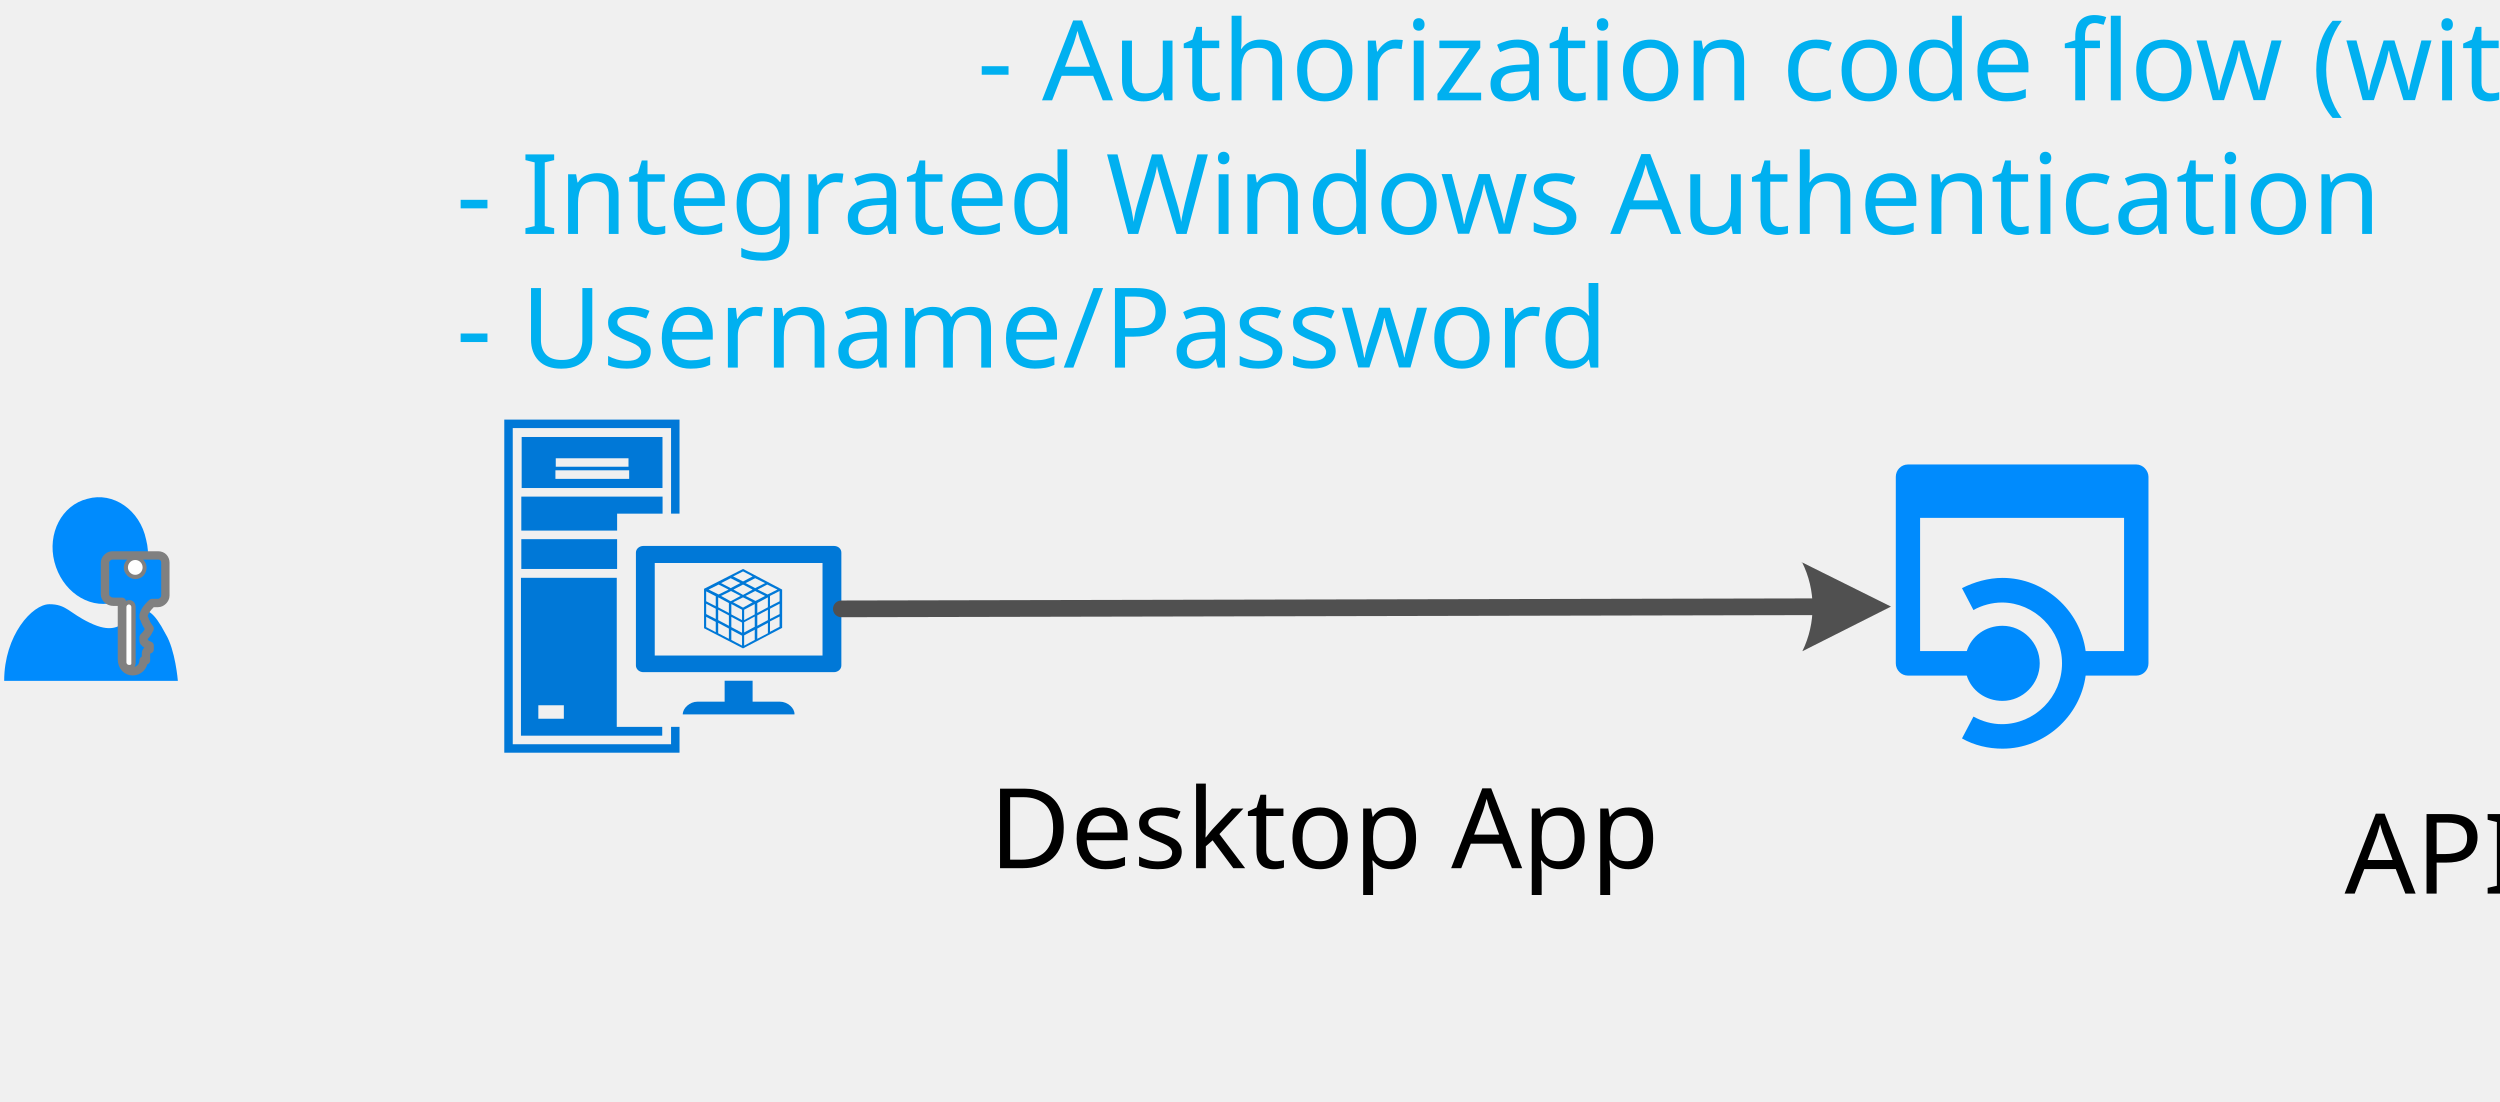
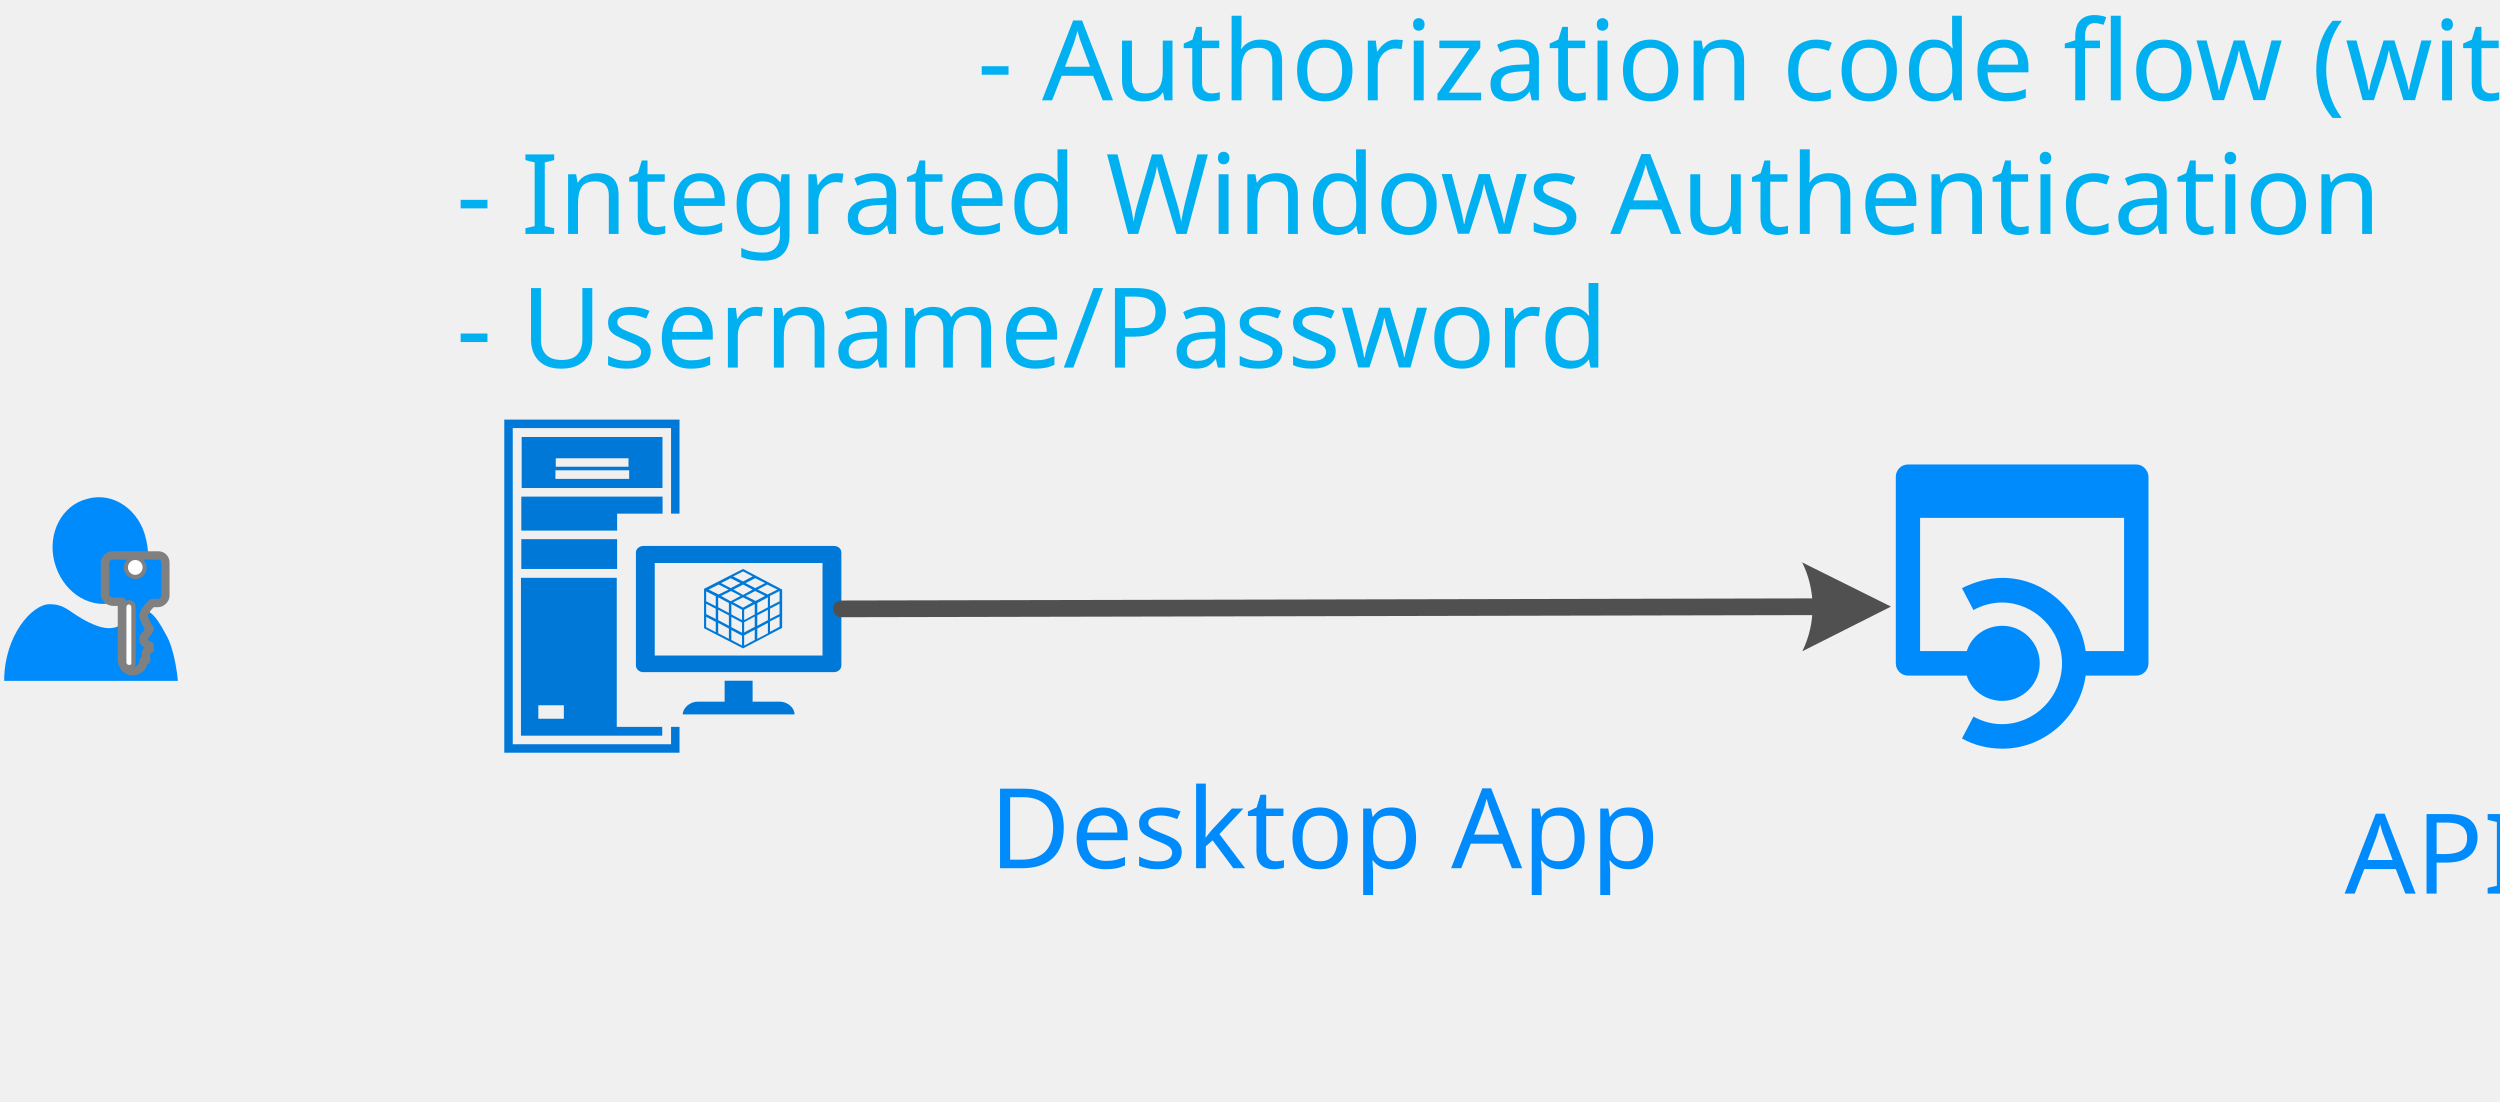
- <svg xmlns="http://www.w3.org/2000/svg" xmlns:ns1="http://schemas.microsoft.com/visio/2003/SVGExtensions/" xmlns:xlink="http://www.w3.org/1999/xlink" width="3.117in" height="1.373in" viewBox="0 0 224.404 98.825" xml:space="preserve" color-interpolation-filters="sRGB" class="st11">
+ <svg xmlns="http://www.w3.org/2000/svg" xmlns:ns1="http://schemas.microsoft.com/visio/2003/SVGExtensions/" xmlns:xlink="http://www.w3.org/1999/xlink" width="3.117in" height="1.373in" viewBox="0 0 224.404 98.825" xml:space="preserve" color-interpolation-filters="sRGB" class="st11" version="1.1" id="svg133">
  <ns1:documentProperties ns1:langID="1036" ns1:metric="true" ns1:viewMarkup="false">
    <ns1:userDefs>
      <ns1:ud ns1:nameU="msvConvertTheme" />
    </ns1:userDefs>
  </ns1:documentProperties>
-   <style type="text/css">
+   <style type="text/css" id="style2">
	
		.st1 {fill:#0078d7;stroke:none;stroke-linecap:butt;stroke-width:0.637}
		.st2 {fill:#000000;font-family:Segoe UI;font-size:0.833em}
		.st3 {fill:#008bfd;stroke:none;stroke-linecap:round;stroke-linejoin:round;stroke-width:0.75}
		.st4 {fill:#008bfd;stroke:#808080;stroke-linecap:round;stroke-linejoin:round;stroke-width:0.75}
		.st5 {fill:#ffffff;stroke:none;stroke-linecap:round;stroke-linejoin:round;stroke-width:0.75}
		.st6 {marker-end:url(#mrkr5-44);stroke:#505050;stroke-linecap:round;stroke-linejoin:round;stroke-width:1.5}
		.st7 {fill:#505050;fill-opacity:1;stroke:#505050;stroke-opacity:1;stroke-width:0.373}
		.st8 {fill:none;stroke:none;stroke-linecap:round;stroke-linejoin:round;stroke-width:0.75}
		.st9 {fill:#00b0f0;font-family:Segoe UI;font-size:0.833em}
		.st10 {font-size:1em}
		.st11 {fill:none;fill-rule:evenodd;font-size:12px;overflow:visible;stroke-linecap:square;stroke-miterlimit:3}
	
	</style>
  <defs id="Markers">
    <g id="lend5">
-       <path d="M 2 1 L 0 0 L 1.981 -0.993 C 1.672 -0.365 1.673 0.373 1.985 1 " style="stroke:none" />
+       <path d="M 2 1 L 0 0 L 1.981 -0.993 C 1.672 -0.365 1.673 0.373 1.985 1 " style="stroke:none" id="path4" />
    </g>
    <marker id="mrkr5-44" class="st7" ns1:arrowType="5" ns1:arrowSize="2" ns1:setback="4.69" refX="-4.69" orient="auto" markerUnits="strokeWidth" overflow="visible">
-       <use xlink:href="#lend5" transform="scale(-2.68,-2.68) " />
+       <use xlink:href="#lend5" transform="scale(-2.68,-2.68) " id="use7" />
    </marker>
  </defs>
-   <g ns1:mID="0" ns1:index="1" ns1:groupContext="foregroundPage">
+   <g ns1:mID="0" ns1:index="1" ns1:groupContext="foregroundPage" id="g131">
    <ns1:pageProperties ns1:drawingScale="0.0393701" ns1:pageScale="0.0393701" ns1:drawingUnits="24" ns1:shadowOffsetX="8.50394" ns1:shadowOffsetY="-8.50394" />
    <ns1:layer ns1:name="Azure" ns1:index="0" />
    <ns1:layer ns1:name="Connector" ns1:index="1" />
    <g id="group1171-1" transform="translate(45.265,-31.2669)" ns1:mID="1171" ns1:groupContext="group">
      <g id="shape1172-2" ns1:mID="1172" ns1:groupContext="shape">
-         <path d="M14.97 98.06 L0.76 98.06 L0.76 69.68 L14.97 69.68 L14.97 77.36 L15.73 77.36 L15.73 68.92 L0 68.92 L0 98.82         L15.73 98.82 L15.73 96.5 L14.97 96.5 L14.97 98.06 Z" class="st1" />
+         <path d="M14.97 98.06 L0.76 98.06 L0.76 69.68 L14.97 69.68 L14.97 77.36 L15.73 77.36 L15.73 68.92 L0 68.92 L0 98.82         L15.73 98.82 L15.73 96.5 L14.97 96.5 L14.97 98.06 Z" class="st1" id="path19" />
      </g>
      <g id="shape1173-4" ns1:mID="1173" ns1:groupContext="shape" transform="translate(1.5606,-23.7593)">
-         <path d="M12.64 94.24 L0 94.24 L0 98.82 L12.64 98.82 L12.64 94.24 ZM3.06 96.15 L9.59 96.15 L9.59 96.91 L3.06 96.91         L3.06 96.15 ZM9.65 98 L9.55 98 L3.12 98 L3.03 98 L3.03 97.23 L3.12 97.23 L9.55 97.23 L9.65 97.23 L9.65         98 Z" class="st1" />
+         <path d="M12.64 94.24 L0 94.24 L0 98.82 L12.64 98.82 L12.64 94.24 ZM3.06 96.15 L9.59 96.15 L9.59 96.91 L3.06 96.91         L3.06 96.15 ZM9.65 98 L9.55 98 L3.12 98 L3.03 98 L3.03 97.23 L3.12 97.23 L9.55 97.23 L9.65 97.23 L9.65         98 Z" class="st1" id="path24" />
      </g>
      <g id="shape1174-6" ns1:mID="1174" ns1:groupContext="shape" transform="translate(1.52875,-19.9374)">
-         <path d="M0 95.77 L0 98.82 L8.6 98.82 L8.6 97.3 L12.68 97.3 L12.68 95.77 L0 95.77 Z" class="st1" />
+         <path d="M0 95.77 L0 98.82 L8.6 98.82 L8.6 97.3 L12.68 97.3 L12.68 95.77 L0 95.77 Z" class="st1" id="path29" />
      </g>
      <g id="shape1175-8" ns1:mID="1175" ns1:groupContext="shape" transform="translate(1.52875,-16.4978)">
-         <rect x="0" y="96.15" width="8.599" height="2.675" class="st1" />
+         <rect x="0" y="96.15" width="8.599" height="2.675" class="st1" id="rect34" />
      </g>
      <g id="shape1176-10" ns1:mID="1176" ns1:groupContext="shape" transform="translate(1.4969,-1.52875)">
-         <path d="M0.03 98.82 L12.68 98.82 L12.68 98.03 L8.6 98.03 L8.6 84.65 L0 84.65 L0 98.82 L0.03 98.82 ZM1.56 96.09 L3.85         96.09 L3.85 97.3 L1.56 97.3 L1.56 96.09 Z" class="st1" />
+         <path d="M0.03 98.82 L12.68 98.82 L12.68 98.03 L8.6 98.03 L8.6 84.65 L0 84.65 L0 98.82 L0.03 98.82 ZM1.56 96.09 L3.85         96.09 L3.85 97.3 L1.56 97.3 L1.56 96.09 Z" class="st1" id="path39" />
      </g>
      <g id="shape1177-12" ns1:mID="1177" ns1:groupContext="shape" transform="translate(16.02,-3.43969)">
-         <path d="M8.73 97.68 L6.27 97.68 L6.27 95.8 L3.76 95.8 L3.76 97.68 L1.31 97.68 C0.64 97.68 0 98.25 0 98.82 L10.03         98.82 C10.06 98.25 9.4 97.68 8.73 97.68 Z" class="st1" />
+         <path d="M8.73 97.68 L6.27 97.68 L6.27 95.8 L3.76 95.8 L3.76 97.68 L1.31 97.68 C0.64 97.68 0 98.25 0 98.82 L10.03         98.82 C10.06 98.25 9.4 97.68 8.73 97.68 Z" class="st1" id="path44" />
      </g>
      <g id="shape1178-14" ns1:mID="1178" ns1:groupContext="shape" transform="translate(11.816,-7.22971)">
-         <path d="M17.77 87.49 L0.67 87.49 C0.32 87.49 0 87.74 0 88.09 L0 98.22 C0 98.54 0.29 98.82 0.67 98.82 L17.77 98.82         C18.12 98.82 18.44 98.57 18.44 98.22 L18.44 88.09 C18.44 87.74 18.15 87.49 17.77 87.49 ZM16.75 97.33         L1.69 97.33 L1.69 89.02 L16.75 89.02 L16.75 97.33 Z" class="st1" />
+         <path d="M17.77 87.49 L0.67 87.49 C0.32 87.49 0 87.74 0 88.09 L0 98.22 C0 98.54 0.29 98.82 0.67 98.82 L17.77 98.82         C18.12 98.82 18.44 98.57 18.44 98.22 L18.44 88.09 C18.44 87.74 18.15 87.49 17.77 87.49 ZM16.75 97.33         L1.69 97.33 L1.69 89.02 L16.75 89.02 L16.75 97.33 Z" class="st1" id="path49" />
      </g>
      <g id="shape1179-16" ns1:mID="1179" ns1:groupContext="shape" transform="translate(17.931,-9.36359)">
-         <path d="M7.01 96.98 L7.01 93.54 L3.5 91.69 L0 93.47 L0 97.01 L3.5 98.82 L7.01 96.98 ZM2.61 94.68 L3.5 94.24 L4.36         94.68 L3.5 95.16 L2.61 94.68 ZM2.64 93.54 L3.5 93.09 L4.36 93.54 L3.5 94.02 L2.64 93.54 ZM4.55 98.06         L3.6 98.57 L3.6 97.65 L4.55 97.14 L4.55 98.06 ZM4.55 96.88 L3.6 97.39 L3.6 96.47 L4.55 95.96 L4.55 96.88         ZM4.55 95.77 L3.6 96.28 L3.6 95.35 L4.55 94.84 L4.55 95.77 ZM3.73 94.11 L4.59 93.67 L5.48 94.11 L4.62         94.56 L3.73 94.11 ZM5.73 97.46 L4.78 97.96 L4.78 97.04 L5.73 96.53 L5.73 97.46 ZM5.73 96.28 L4.78 96.79         L4.78 95.86 L5.73 95.35 L5.73 96.28 ZM5.73 95.13 L4.78 95.64 L4.78 94.75 L5.73 94.24 L5.73 95.13 ZM6.78         96.88 L5.92 97.33 L5.92 96.4 L6.78 95.96 L6.78 96.88 ZM6.78 95.74 L5.92 96.18 L5.92 95.26 L6.78 94.81         L6.78 95.74 ZM6.78 94.59 L5.92 95.03 L5.92 94.11 L6.78 93.67 L6.78 94.59 ZM6.59 93.54 L5.7 93.98 L4.81         93.54 L5.67 93.09 L6.59 93.54 ZM5.48 92.96 L4.59 93.41 L3.73 92.96 L4.59 92.52 L5.48 92.96 ZM3.5 91.91         L4.36 92.36 L3.5 92.81 L2.61 92.36 L3.5 91.91 ZM2.39 92.52 L3.25 92.96 L2.39 93.41 L1.53 92.96 L2.39         92.52 ZM1.31 93.09 L2.2 93.54 L1.31 93.98 L0.41 93.54 L1.31 93.09 ZM1.05 97.36 L0.19 96.91 L0.19 95.99         L1.05 96.44 L1.05 97.36 ZM1.05 96.18 L0.19 95.74 L0.19 94.81 L1.05 95.26 L1.05 96.18 ZM1.05 95.03 L0.19         94.59 L0.19 93.7 L1.05 94.14 L1.05 95.03 ZM2.23 97.96 L1.27 97.46 L1.27 96.53 L2.23 97.04 L2.23 97.96         ZM2.23 96.79 L1.27 96.28 L1.27 95.35 L2.23 95.86 L2.23 96.79 ZM2.23 95.64 L1.27 95.13 L1.27 94.24 L2.23         94.75 L2.23 95.64 ZM1.53 94.11 L2.42 93.67 L3.28 94.11 L2.39 94.59 L1.53 94.11 ZM3.41 98.57 L2.45 98.06         L2.45 97.17 L3.41 97.68 L3.41 98.57 ZM3.41 97.42 L2.45 96.91 L2.45 95.99 L3.41 96.5 L3.41 97.42 ZM3.41         96.28 L2.45 95.77 L2.45 94.84 L3.41 95.35 L3.41 96.28 Z" class="st1" />
+         <path d="M7.01 96.98 L7.01 93.54 L3.5 91.69 L0 93.47 L0 97.01 L3.5 98.82 L7.01 96.98 ZM2.61 94.68 L3.5 94.24 L4.36         94.68 L3.5 95.16 L2.61 94.68 ZM2.64 93.54 L3.5 93.09 L4.36 93.54 L3.5 94.02 L2.64 93.54 ZM4.55 98.06         L3.6 98.57 L3.6 97.65 L4.55 97.14 L4.55 98.06 ZM4.55 96.88 L3.6 97.39 L3.6 96.47 L4.55 95.96 L4.55 96.88         ZM4.55 95.77 L3.6 96.28 L3.6 95.35 L4.55 94.84 L4.55 95.77 ZM3.73 94.11 L4.59 93.67 L5.48 94.11 L4.62         94.56 L3.73 94.11 ZM5.73 97.46 L4.78 97.96 L4.78 97.04 L5.73 96.53 L5.73 97.46 ZM5.73 96.28 L4.78 96.79         L4.78 95.86 L5.73 95.35 L5.73 96.28 ZM5.73 95.13 L4.78 95.64 L4.78 94.75 L5.73 94.24 L5.73 95.13 ZM6.78         96.88 L5.92 97.33 L5.92 96.4 L6.78 95.96 L6.78 96.88 ZM6.78 95.74 L5.92 96.18 L5.92 95.26 L6.78 94.81         L6.78 95.74 ZM6.78 94.59 L5.92 95.03 L5.92 94.11 L6.78 93.67 L6.78 94.59 ZM6.59 93.54 L5.7 93.98 L4.81         93.54 L5.67 93.09 L6.59 93.54 ZM5.48 92.96 L4.59 93.41 L3.73 92.96 L4.59 92.52 L5.48 92.96 ZM3.5 91.91         L4.36 92.36 L3.5 92.81 L2.61 92.36 L3.5 91.91 ZM2.39 92.52 L3.25 92.96 L2.39 93.41 L1.53 92.96 L2.39         92.52 ZM1.31 93.09 L2.2 93.54 L1.31 93.98 L0.41 93.54 L1.31 93.09 ZM1.05 97.36 L0.19 96.91 L0.19 95.99         L1.05 96.44 L1.05 97.36 ZM1.05 96.18 L0.19 95.74 L0.19 94.81 L1.05 95.26 L1.05 96.18 ZM1.05 95.03 L0.19         94.59 L0.19 93.7 L1.05 94.14 L1.05 95.03 ZM2.23 97.96 L1.27 97.46 L1.27 96.53 L2.23 97.04 L2.23 97.96         ZM2.23 96.79 L1.27 96.28 L1.27 95.35 L2.23 95.86 L2.23 96.79 ZM2.23 95.64 L1.27 95.13 L1.27 94.24 L2.23         94.75 L2.23 95.64 ZM1.53 94.11 L2.42 93.67 L3.28 94.11 L2.39 94.59 L1.53 94.11 ZM3.41 98.57 L2.45 98.06         L2.45 97.17 L3.41 97.68 L3.41 98.57 ZM3.41 97.42 L2.45 96.91 L2.45 95.99 L3.41 96.5 L3.41 97.42 ZM3.41         96.28 L2.45 95.77 L2.45 94.84 L3.41 95.35 L3.41 96.28 Z" class="st1" id="path54" />
      </g>
      <g id="shape1171-18" ns1:mID="1171" ns1:groupContext="groupContent">
        <ns1:textBlock ns1:margins="rect(0,0,0,0)" ns1:tabSpace="42.5197" ns1:verticalAlign="0" />
        <ns1:textRect cx="15.128" cy="115.139" width="67.07" height="29.906" />
-         <text x="-13.64" y="109.19" class="st2" ns1:langID="1033">
+         <text x="-13.64" y="109.19" class="st2" ns1:langID="1033" id="text57" style="fill:#008bfd;fill-opacity:1;">
          <ns1:paragraph ns1:horizAlign="1" />
          <ns1:tabList />Desktop App</text>
      </g>
    </g>
    <g id="group1180-20" transform="translate(0.375,-37.716)" ns1:mID="1180" ns1:groupContext="group" ns1:layerMember="0">
      <g id="group1181-21" ns1:mID="1181" ns1:groupContext="group" ns1:layerMember="0">
        <g id="group1182-22" ns1:mID="1182" ns1:groupContext="group" ns1:layerMember="0">
          <g id="group1183-23" transform="translate(3.8518,-6.4617)" ns1:mID="1183" ns1:groupContext="group" ns1:layerMember="0">
            <g id="shape1184-24" ns1:mID="1184" ns1:groupContext="shape" ns1:layerMember="0">
-               <path d="M3.62 88.94 C1.32 89.5 0 92.05 0.66 94.61 C1.32 97.16 3.62 98.82 5.93 98.27 C8.23 97.71 9.55            95.16 8.89 92.61 C8.34 89.94 5.93 88.28 3.62 88.94 Z" class="st3" />
+               <path d="M3.62 88.94 C1.32 89.5 0 92.05 0.66 94.61 C1.32 97.16 3.62 98.82 5.93 98.27 C8.23 97.71 9.55            95.16 8.89 92.61 C8.34 89.94 5.93 88.28 3.62 88.94 Z" class="st3" id="path71" />
            </g>
          </g>
          <g id="group1185-26" ns1:mID="1185" ns1:groupContext="group" ns1:layerMember="0">
            <g id="shape1186-27" ns1:mID="1186" ns1:groupContext="shape" ns1:layerMember="0">
-               <path d="M12.41 92.5 C11.97 92.5 11.53 93.27 10.87 93.61 C10.21 93.94 9.55 94.5 7.69 93.61 C5.82 92.72            5.6 91.94 4.06 91.94 C2.53 91.94 0 94.72 0 98.82 L15.59 98.82 C15.59 98.82 15.37 96.05 14.49            94.61 C13.39 92.5 12.85 92.5 12.41 92.5 Z" class="st3" />
+               <path d="M12.41 92.5 C11.97 92.5 11.53 93.27 10.87 93.61 C10.21 93.94 9.55 94.5 7.69 93.61 C5.82 92.72            5.6 91.94 4.06 91.94 C2.53 91.94 0 94.72 0 98.82 L15.59 98.82 C15.59 98.82 15.37 96.05 14.49            94.61 C13.39 92.5 12.85 92.5 12.41 92.5 Z" class="st3" id="path79" />
            </g>
          </g>
        </g>
      </g>
      <g id="group1187-29" transform="translate(9.0485,-0.85947)" ns1:mID="1187" ns1:groupContext="group" ns1:layerMember="0">
        <g id="shape1188-30" ns1:mID="1188" ns1:groupContext="shape" ns1:layerMember="0">
-           <path d="M4.77 88.42 L0.65 88.42 C0.33 88.42 0 88.74 0 89.07 L0 91.92 C0 92.25 0.33 92.58 0.76 92.58 L1.52 92.58          L1.52 97.73 C1.52 98.39 1.95 98.82 2.49 98.82 C3.03 98.82 3.47 98.39 3.47 97.84 C3.58 97.84 3.68          97.84 3.68 97.84 C3.68 97.84 3.68 97.29 3.68 97.18 C3.68 96.96 4.01 96.85 4.01 96.85 C4.01 96.85          4.01 96.52 4.01 96.52 C3.68 96.41 3.47 96.2 3.47 96.09 L3.47 95.76 C3.58 95.65 3.68 95.54 3.68 95.54          C3.79 95.43 4.01 94.99 4.01 94.99 C4.01 94.99 3.68 94.55 3.68 94.44 C3.58 94.33 3.58 94.11 3.47          94 L3.47 93.78 C3.58 93.24 4.23 92.69 4.23 92.69 L4.77 92.69 C5.09 92.69 5.42 92.36 5.42 92.03 L5.42          89.07 C5.42 88.74 5.2 88.42 4.77 88.42 ZM2.38 97.95 C2.38 98.17 2.38 98.28 2.17 98.28 C1.95 98.28          1.95 98.06 1.95 97.95 L1.95 93.13 C1.95 92.91 2.06 92.8 2.17 92.8 C2.38 92.8 2.38 93.02 2.38 93.13          L2.38 97.95 ZM2.71 90.17 C2.38 90.17 2.06 89.84 2.06 89.51 C2.06 89.18 2.38 88.85 2.71 88.85 C3.03          88.85 3.36 89.18 3.36 89.51 C3.36 89.84 3.14 90.17 2.71 90.17 Z" class="st4" />
+           <path d="M4.77 88.42 L0.65 88.42 C0.33 88.42 0 88.74 0 89.07 L0 91.92 C0 92.25 0.33 92.58 0.76 92.58 L1.52 92.58          L1.52 97.73 C1.52 98.39 1.95 98.82 2.49 98.82 C3.03 98.82 3.47 98.39 3.47 97.84 C3.58 97.84 3.68          97.84 3.68 97.84 C3.68 97.84 3.68 97.29 3.68 97.18 C3.68 96.96 4.01 96.85 4.01 96.85 C4.01 96.85          4.01 96.52 4.01 96.52 C3.68 96.41 3.47 96.2 3.47 96.09 L3.47 95.76 C3.58 95.65 3.68 95.54 3.68 95.54          C3.79 95.43 4.01 94.99 4.01 94.99 C4.01 94.99 3.68 94.55 3.68 94.44 C3.58 94.33 3.58 94.11 3.47          94 L3.47 93.78 C3.58 93.24 4.23 92.69 4.23 92.69 L4.77 92.69 C5.09 92.69 5.42 92.36 5.42 92.03 L5.42          89.07 C5.42 88.74 5.2 88.42 4.77 88.42 ZM2.38 97.95 C2.38 98.17 2.38 98.28 2.17 98.28 C1.95 98.28          1.95 98.06 1.95 97.95 L1.95 93.13 C1.95 92.91 2.06 92.8 2.17 92.8 C2.38 92.8 2.38 93.02 2.38 93.13          L2.38 97.95 ZM2.71 90.17 C2.38 90.17 2.06 89.84 2.06 89.51 C2.06 89.18 2.38 88.85 2.71 88.85 C3.03          88.85 3.36 89.18 3.36 89.51 C3.36 89.84 3.14 90.17 2.71 90.17 Z" class="st4" id="path89" />
        </g>
        <g id="shape1189-32" ns1:mID="1189" ns1:groupContext="shape" ns1:layerMember="0" transform="translate(1.92482,-0.570755)">
-           <path d="M0.22 98.82 C0.11 98.82 0 98.71 0 98.6 L0 93.61 C0 93.5 0.11 93.39 0.22 93.39 C0.33 93.39 0.44 93.5          0.44 93.61 L0.44 98.71 C0.44 98.82 0.33 98.82 0.22 98.82 Z" class="st5" />
+           <path d="M0.22 98.82 C0.11 98.82 0 98.71 0 98.6 L0 93.61 C0 93.5 0.11 93.39 0.22 93.39 C0.33 93.39 0.44 93.5          0.44 93.61 L0.44 98.71 C0.44 98.82 0.33 98.82 0.22 98.82 Z" class="st5" id="path94" />
        </g>
        <g id="shape1190-34" ns1:mID="1190" ns1:groupContext="shape" ns1:layerMember="0" transform="translate(2.05993,-8.66317)">
-           <ellipse cx="0.659" cy="98.159" rx="0.659" ry="0.666" class="st5" />
+           <ellipse cx="0.659" cy="98.159" rx="0.659" ry="0.666" class="st5" id="ellipse99" />
        </g>
      </g>
    </g>
    <g id="shape1191-36" ns1:mID="1191" ns1:groupContext="shape" ns1:layerMember="0" transform="translate(170.17,-31.6285)">
      <ns1:textBlock ns1:margins="rect(4,4,4,4)" ns1:tabSpace="42.5197" />
      <ns1:textRect cx="11.339" cy="108.827" width="46.41" height="20.004" />
-       <path d="M21.59 73.31 L1.09 73.31 C0.49 73.31 0 73.8 0 74.42 L0 91.16 C0 91.77 0.49 92.26 1.09 92.26 L6.37 92.26 C6.79        93.61 8.06 94.53 9.58 94.53 C11.4 94.53 12.92 93 12.92 91.16 C12.92 89.32 11.4 87.79 9.58 87.79 C8.06 87.79        6.79 88.71 6.37 90.06 L2.18 90.06 L2.18 78.1 L20.49 78.1 L20.49 90.06 L17.04 90.06 C16.55 86.38 13.34 83.49        9.58 83.49 C8.31 83.49 7.03 83.86 5.94 84.41 L6.97 86.38 C7.7 85.95 8.67 85.7 9.52 85.7 C12.43 85.7 14.92        88.15 14.92 91.16 C14.92 94.16 12.49 96.62 9.52 96.62 C8.61 96.62 7.76 96.37 6.97 95.94 L5.94 97.9 C7.03        98.52 8.31 98.82 9.58 98.82 C13.34 98.82 16.55 95.94 17.04 92.26 L21.59 92.26 C22.19 92.26 22.68 91.77 22.68        91.16 L22.68 74.42 C22.68 73.86 22.19 73.31 21.59 73.31 Z" class="st3" />
-       <text x="-6.49" y="111.83" class="st2" ns1:langID="16393">
+       <path d="M21.59 73.31 L1.09 73.31 C0.49 73.31 0 73.8 0 74.42 L0 91.16 C0 91.77 0.49 92.26 1.09 92.26 L6.37 92.26 C6.79        93.61 8.06 94.53 9.58 94.53 C11.4 94.53 12.92 93 12.92 91.16 C12.92 89.32 11.4 87.79 9.58 87.79 C8.06 87.79        6.79 88.71 6.37 90.06 L2.18 90.06 L2.18 78.1 L20.49 78.1 L20.49 90.06 L17.04 90.06 C16.55 86.38 13.34 83.49        9.58 83.49 C8.31 83.49 7.03 83.86 5.94 84.41 L6.97 86.38 C7.7 85.95 8.67 85.7 9.52 85.7 C12.43 85.7 14.92        88.15 14.92 91.16 C14.92 94.16 12.49 96.62 9.52 96.62 C8.61 96.62 7.76 96.37 6.97 95.94 L5.94 97.9 C7.03        98.52 8.31 98.82 9.58 98.82 C13.34 98.82 16.55 95.94 17.04 92.26 L21.59 92.26 C22.19 92.26 22.68 91.77 22.68        91.16 L22.68 74.42 C22.68 73.86 22.19 73.31 21.59 73.31 Z" class="st3" id="path108" />
+       <text x="-6.49" y="111.83" class="st2" ns1:langID="16393" id="text110" style="fill:#008bfd;fill-opacity:1;">
        <ns1:paragraph ns1:horizAlign="1" />
        <ns1:tabList />API App</text>
    </g>
    <g id="shape1192-39" ns1:mID="1192" ns1:groupContext="shape" ns1:layerMember="1;0" transform="translate(75.5215,-37.1982)">
-       <path d="M0 91.84 L87.18 91.65" class="st6" />
+       <path d="M0 91.84 L87.18 91.65" class="st6" id="path115" />
    </g>
    <g id="shape1193-45" ns1:mID="1193" ns1:groupContext="shape" transform="translate(36.9419,-70.8248)">
      <ns1:textBlock ns1:margins="rect(4,4,4,4)" ns1:tabSpace="42.5197" />
      <ns1:textRect cx="93.543" cy="88.825" width="187.09" height="20" />
-       <rect x="0" y="78.825" width="187.087" height="20" class="st8" />
-       <text x="4" y="79.82" class="st9" ns1:langID="1033">
+       <rect x="0" y="78.825" width="187.087" height="20" class="st8" id="rect122" />
+       <text x="4" y="79.82" class="st9" ns1:langID="1033" id="text128">
        <ns1:paragraph />
        <ns1:tabList />- Authorization code flow (with PKCE)<ns1:newlineChar />
-         <tspan x="4" dy="1.2em" class="st10">-</tspan> Integrated Windows Authentication<ns1:newlineChar />
-         <tspan x="4" dy="1.2em" class="st10">-</tspan> Username/Password</text>
+         <tspan x="4" dy="1.2em" class="st10" id="tspan124">-</tspan> Integrated Windows Authentication<ns1:newlineChar />
+         <tspan x="4" dy="1.2em" class="st10" id="tspan126">-</tspan> Username/Password</text>
    </g>
  </g>
</svg>
